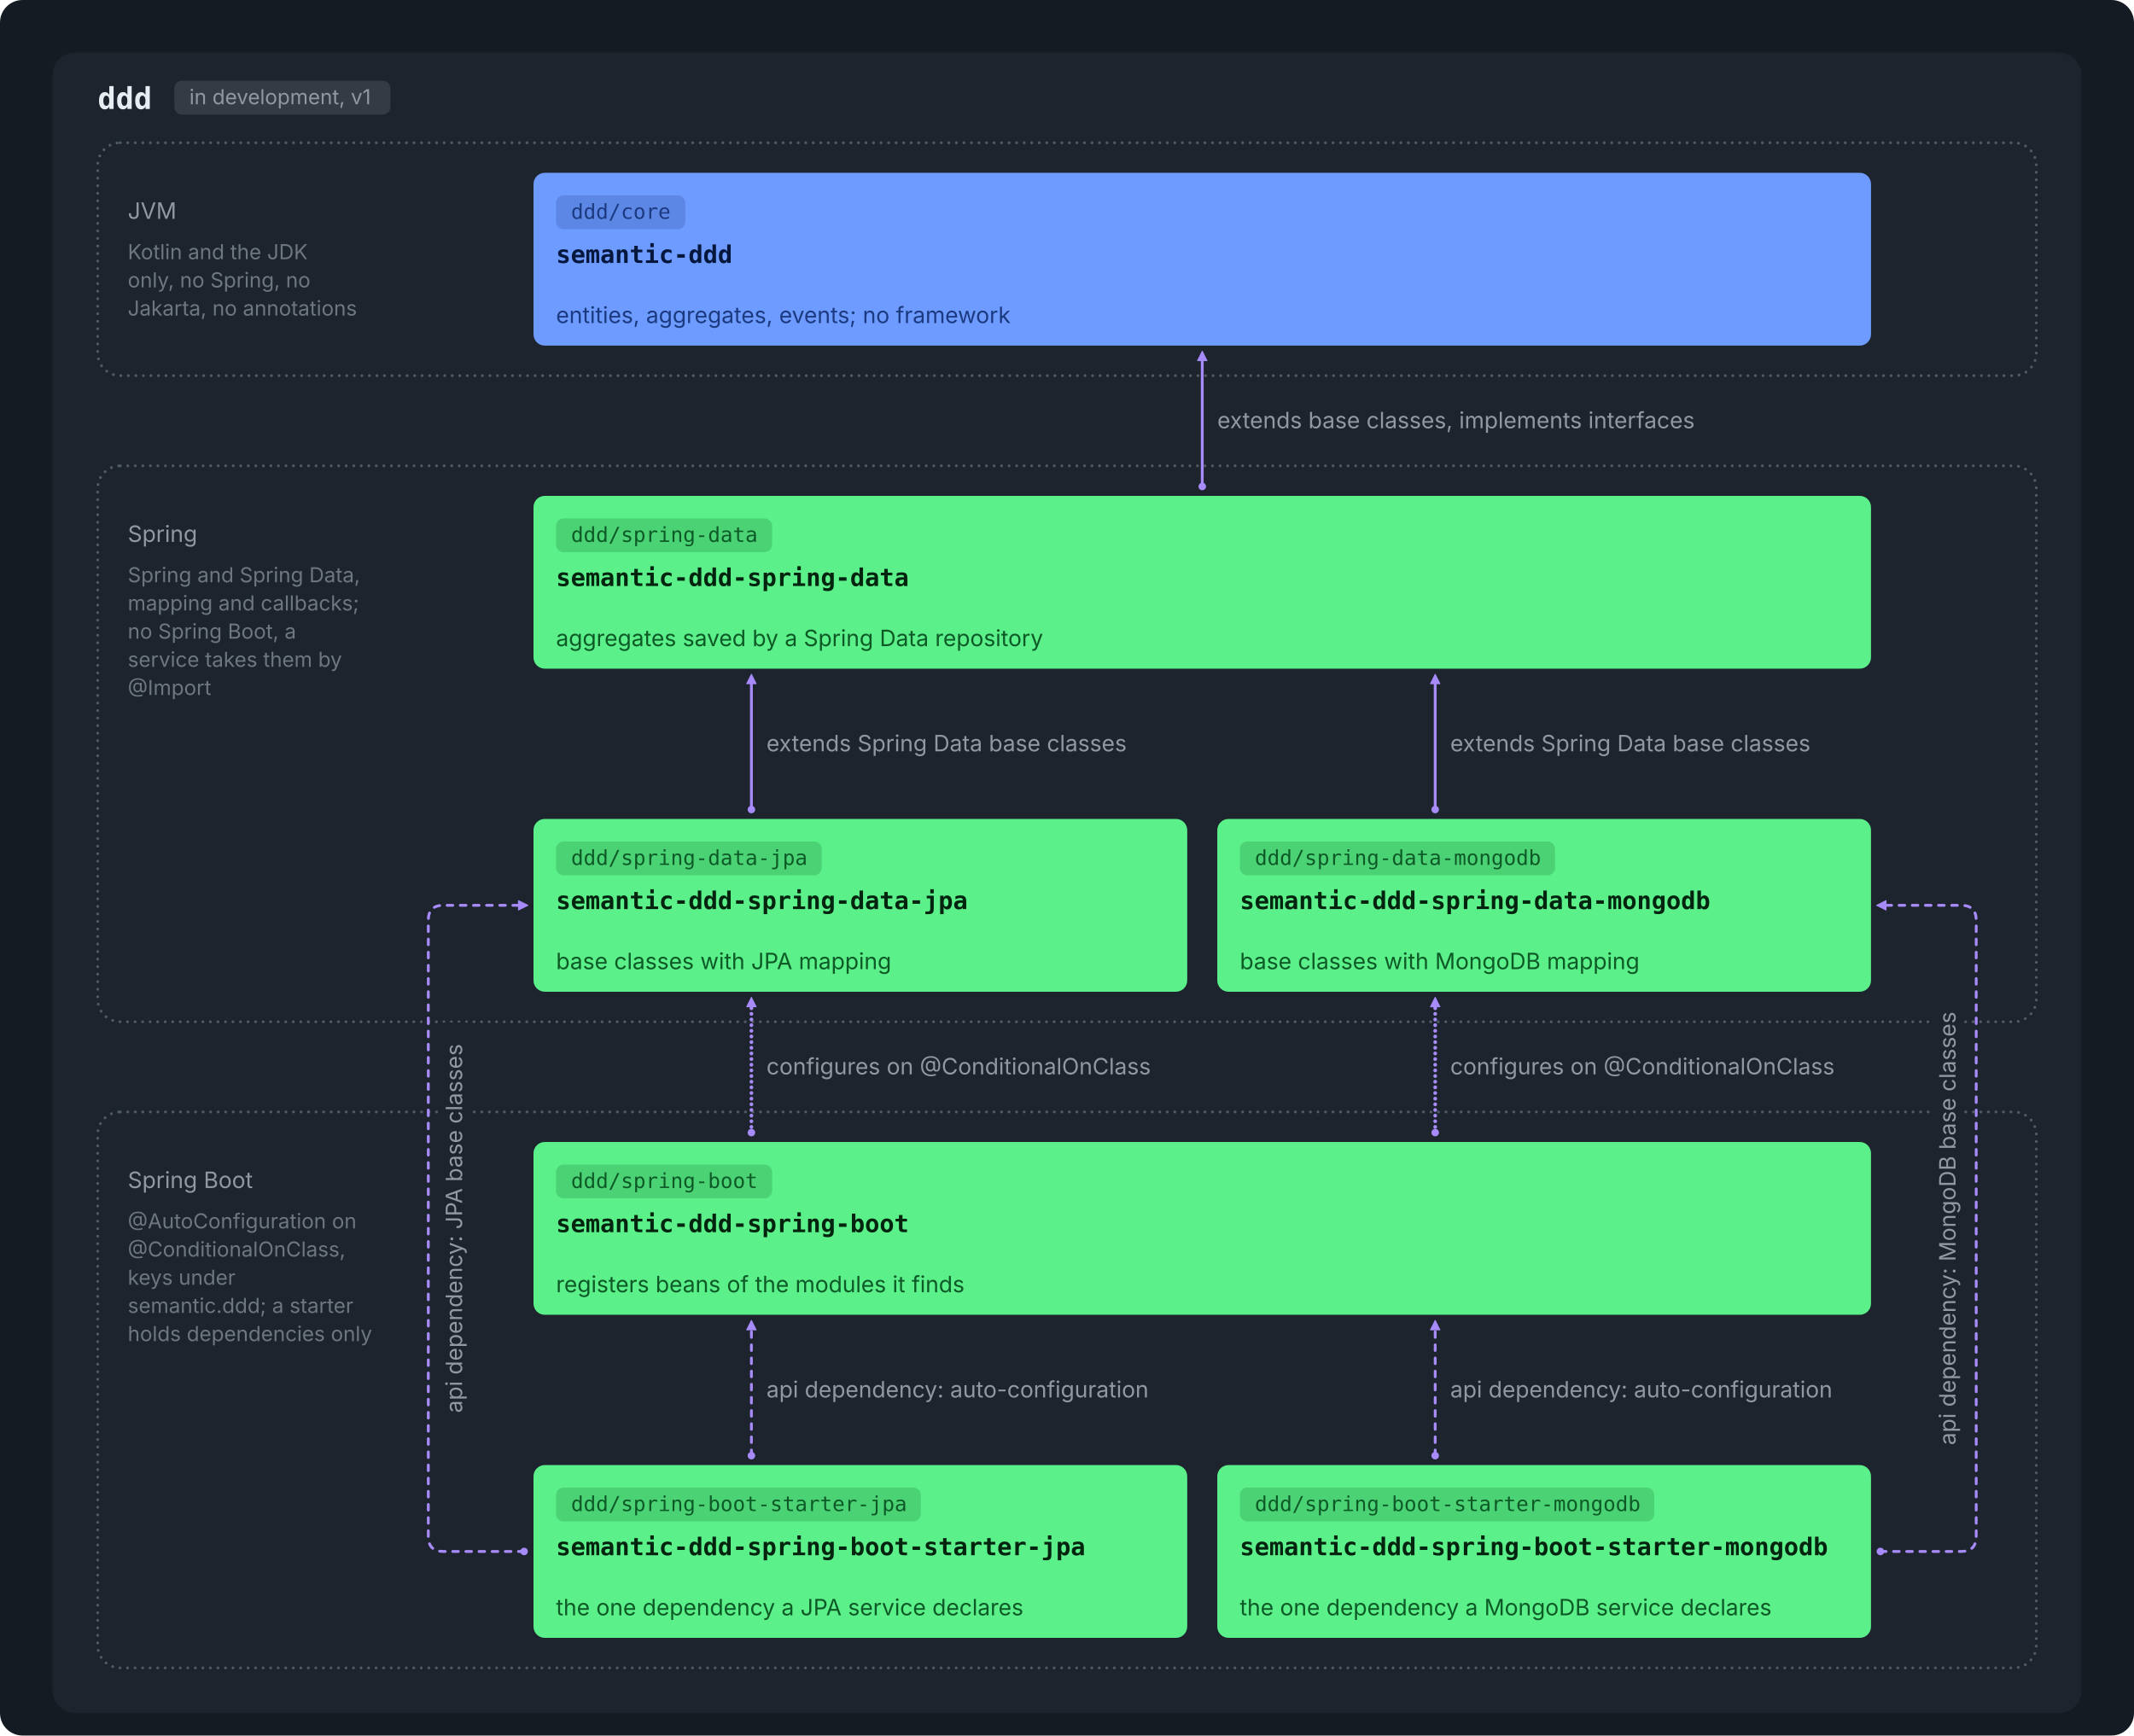
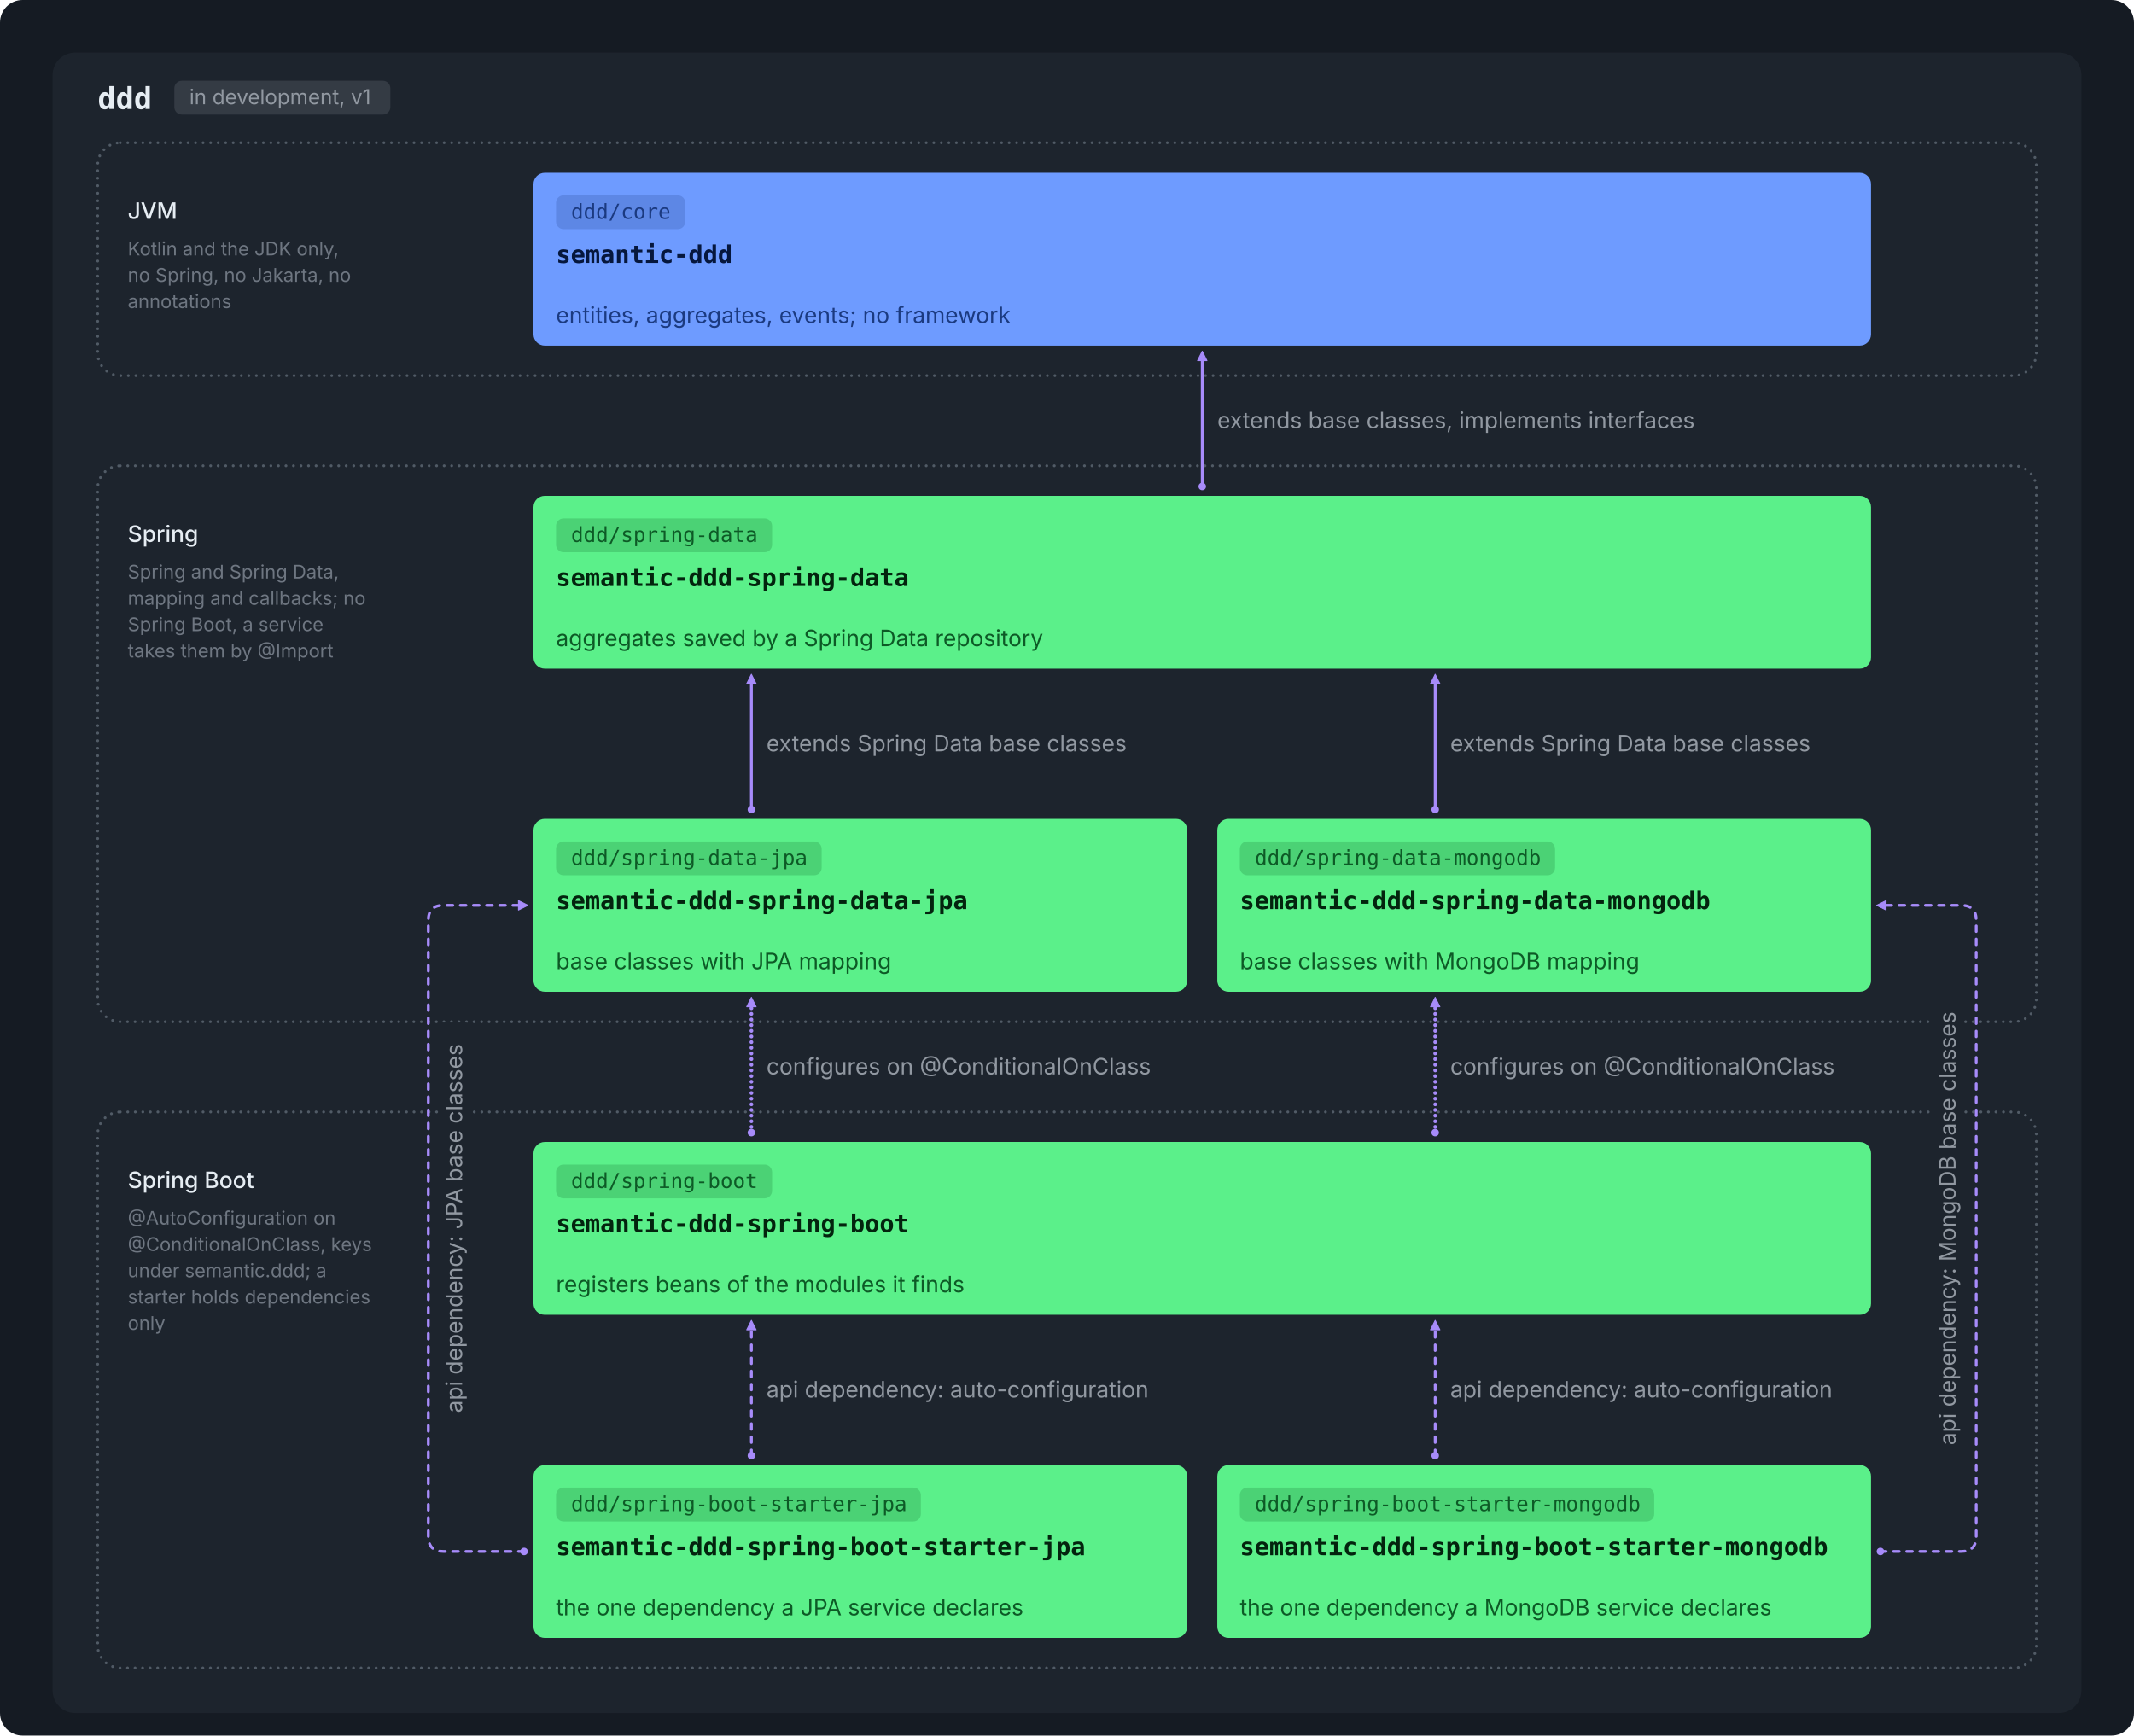
<svg xmlns="http://www.w3.org/2000/svg" viewBox="0 0 1136 924" width="1136" height="924" role="img">
  <rect width="1136" height="924" rx="12" fill="#151B23" />
  <g transform="translate(12,12)">
    <rect x="16.0" y="16.0" width="1080.0" height="884.0" rx="12" fill="#1D242D" />
    <text x="40.0" y="46.0" font-family="ui-monospace, SFMono-Regular, 'SF Mono', Menlo, Consolas, monospace" font-size="16" font-weight="600" fill="#E6EDF3" text-anchor="start">ddd</text>
    <rect x="80.8" y="31.0" width="115.0" height="18" rx="4" fill="#9198A1" fill-opacity="0.2" />
    <text x="88.8" y="43.5" font-family="-apple-system, BlinkMacSystemFont, 'Segoe UI', Inter, Helvetica, Arial, sans-serif" font-size="11" font-weight="400" fill="#9198A1" text-anchor="start">in development, v1</text>
    <rect x="40" y="64" width="1032" height="124" rx="12" fill="none" stroke="#515B66" stroke-width="1.5" stroke-linecap="round" stroke-dasharray="0.01 4" />
-     <text x="56.0" y="104.5" font-family="-apple-system, BlinkMacSystemFont, 'Segoe UI', Inter, Helvetica, Arial, sans-serif" font-size="12" font-weight="400" fill="#9198A1" text-anchor="start">JVM</text>
-     <text x="56.0" y="126.0" font-family="-apple-system, BlinkMacSystemFont, 'Segoe UI', Inter, Helvetica, Arial, sans-serif" font-size="11" font-weight="400" fill="#6E7681" text-anchor="start">Kotlin and the JDK</text>
-     <text x="56.0" y="141.0" font-family="-apple-system, BlinkMacSystemFont, 'Segoe UI', Inter, Helvetica, Arial, sans-serif" font-size="11" font-weight="400" fill="#6E7681" text-anchor="start">only, no Spring, no</text>
-     <text x="56.0" y="156.0" font-family="-apple-system, BlinkMacSystemFont, 'Segoe UI', Inter, Helvetica, Arial, sans-serif" font-size="11" font-weight="400" fill="#6E7681" text-anchor="start">Jakarta, no annotations</text>
+     <text x="56.0" y="104.5" font-family="-apple-system, BlinkMacSystemFont, 'Segoe UI', Inter, Helvetica, Arial, sans-serif" font-size="12" font-weight="500" fill="#E6EDF3" text-anchor="start">JVM</text>
+     <text x="56.0" y="124.0" font-family="-apple-system, BlinkMacSystemFont, 'Segoe UI', Inter, Helvetica, Arial, sans-serif" font-size="10" font-weight="400" fill="#6E7681" text-anchor="start">Kotlin and the JDK only,</text>
+     <text x="56.0" y="138.0" font-family="-apple-system, BlinkMacSystemFont, 'Segoe UI', Inter, Helvetica, Arial, sans-serif" font-size="10" font-weight="400" fill="#6E7681" text-anchor="start">no Spring, no Jakarta, no</text>
+     <text x="56.0" y="152.0" font-family="-apple-system, BlinkMacSystemFont, 'Segoe UI', Inter, Helvetica, Arial, sans-serif" font-size="10" font-weight="400" fill="#6E7681" text-anchor="start">annotations</text>
    <rect x="40" y="236" width="1032" height="296" rx="12" fill="none" stroke="#515B66" stroke-width="1.5" stroke-linecap="round" stroke-dasharray="0.01 4" />
-     <text x="56.0" y="276.5" font-family="-apple-system, BlinkMacSystemFont, 'Segoe UI', Inter, Helvetica, Arial, sans-serif" font-size="12" font-weight="400" fill="#9198A1" text-anchor="start">Spring</text>
-     <text x="56.0" y="298.0" font-family="-apple-system, BlinkMacSystemFont, 'Segoe UI', Inter, Helvetica, Arial, sans-serif" font-size="11" font-weight="400" fill="#6E7681" text-anchor="start">Spring and Spring Data,</text>
-     <text x="56.0" y="313.0" font-family="-apple-system, BlinkMacSystemFont, 'Segoe UI', Inter, Helvetica, Arial, sans-serif" font-size="11" font-weight="400" fill="#6E7681" text-anchor="start">mapping and callbacks;</text>
-     <text x="56.0" y="328.0" font-family="-apple-system, BlinkMacSystemFont, 'Segoe UI', Inter, Helvetica, Arial, sans-serif" font-size="11" font-weight="400" fill="#6E7681" text-anchor="start">no Spring Boot, a</text>
-     <text x="56.0" y="343.0" font-family="-apple-system, BlinkMacSystemFont, 'Segoe UI', Inter, Helvetica, Arial, sans-serif" font-size="11" font-weight="400" fill="#6E7681" text-anchor="start">service takes them by</text>
-     <text x="56.0" y="358.0" font-family="-apple-system, BlinkMacSystemFont, 'Segoe UI', Inter, Helvetica, Arial, sans-serif" font-size="11" font-weight="400" fill="#6E7681" text-anchor="start">@Import</text>
+     <text x="56.0" y="276.5" font-family="-apple-system, BlinkMacSystemFont, 'Segoe UI', Inter, Helvetica, Arial, sans-serif" font-size="12" font-weight="500" fill="#E6EDF3" text-anchor="start">Spring</text>
+     <text x="56.0" y="296.0" font-family="-apple-system, BlinkMacSystemFont, 'Segoe UI', Inter, Helvetica, Arial, sans-serif" font-size="10" font-weight="400" fill="#6E7681" text-anchor="start">Spring and Spring Data,</text>
+     <text x="56.0" y="310.0" font-family="-apple-system, BlinkMacSystemFont, 'Segoe UI', Inter, Helvetica, Arial, sans-serif" font-size="10" font-weight="400" fill="#6E7681" text-anchor="start">mapping and callbacks; no</text>
+     <text x="56.0" y="324.0" font-family="-apple-system, BlinkMacSystemFont, 'Segoe UI', Inter, Helvetica, Arial, sans-serif" font-size="10" font-weight="400" fill="#6E7681" text-anchor="start">Spring Boot, a service</text>
+     <text x="56.0" y="338.0" font-family="-apple-system, BlinkMacSystemFont, 'Segoe UI', Inter, Helvetica, Arial, sans-serif" font-size="10" font-weight="400" fill="#6E7681" text-anchor="start">takes them by @Import</text>
    <rect x="40" y="580" width="1032" height="296" rx="12" fill="none" stroke="#515B66" stroke-width="1.5" stroke-linecap="round" stroke-dasharray="0.01 4" />
-     <text x="56.0" y="620.5" font-family="-apple-system, BlinkMacSystemFont, 'Segoe UI', Inter, Helvetica, Arial, sans-serif" font-size="12" font-weight="400" fill="#9198A1" text-anchor="start">Spring Boot</text>
-     <text x="56.0" y="642.0" font-family="-apple-system, BlinkMacSystemFont, 'Segoe UI', Inter, Helvetica, Arial, sans-serif" font-size="11" font-weight="400" fill="#6E7681" text-anchor="start">@AutoConfiguration on</text>
-     <text x="56.0" y="657.0" font-family="-apple-system, BlinkMacSystemFont, 'Segoe UI', Inter, Helvetica, Arial, sans-serif" font-size="11" font-weight="400" fill="#6E7681" text-anchor="start">@ConditionalOnClass,</text>
-     <text x="56.0" y="672.0" font-family="-apple-system, BlinkMacSystemFont, 'Segoe UI', Inter, Helvetica, Arial, sans-serif" font-size="11" font-weight="400" fill="#6E7681" text-anchor="start">keys under</text>
-     <text x="56.0" y="687.0" font-family="-apple-system, BlinkMacSystemFont, 'Segoe UI', Inter, Helvetica, Arial, sans-serif" font-size="11" font-weight="400" fill="#6E7681" text-anchor="start">semantic.ddd; a starter</text>
-     <text x="56.0" y="702.0" font-family="-apple-system, BlinkMacSystemFont, 'Segoe UI', Inter, Helvetica, Arial, sans-serif" font-size="11" font-weight="400" fill="#6E7681" text-anchor="start">holds dependencies only</text>
+     <text x="56.0" y="620.5" font-family="-apple-system, BlinkMacSystemFont, 'Segoe UI', Inter, Helvetica, Arial, sans-serif" font-size="12" font-weight="500" fill="#E6EDF3" text-anchor="start">Spring Boot</text>
+     <text x="56.0" y="640.0" font-family="-apple-system, BlinkMacSystemFont, 'Segoe UI', Inter, Helvetica, Arial, sans-serif" font-size="10" font-weight="400" fill="#6E7681" text-anchor="start">@AutoConfiguration on</text>
+     <text x="56.0" y="654.0" font-family="-apple-system, BlinkMacSystemFont, 'Segoe UI', Inter, Helvetica, Arial, sans-serif" font-size="10" font-weight="400" fill="#6E7681" text-anchor="start">@ConditionalOnClass, keys</text>
+     <text x="56.0" y="668.0" font-family="-apple-system, BlinkMacSystemFont, 'Segoe UI', Inter, Helvetica, Arial, sans-serif" font-size="10" font-weight="400" fill="#6E7681" text-anchor="start">under semantic.ddd; a</text>
+     <text x="56.0" y="682.0" font-family="-apple-system, BlinkMacSystemFont, 'Segoe UI', Inter, Helvetica, Arial, sans-serif" font-size="10" font-weight="400" fill="#6E7681" text-anchor="start">starter holds dependencies</text>
+     <text x="56.0" y="696.0" font-family="-apple-system, BlinkMacSystemFont, 'Segoe UI', Inter, Helvetica, Arial, sans-serif" font-size="10" font-weight="400" fill="#6E7681" text-anchor="start">only</text>
    <rect x="272.0" y="80.0" width="712.0" height="92.0" rx="6" fill="#6E9BFF" />
    <rect x="284.0" y="92.0" width="68.8" height="18" rx="4" fill="#1B3A80" fill-opacity="0.2" />
    <text x="292.0" y="104.5" font-family="ui-monospace, SFMono-Regular, 'SF Mono', Menlo, Consolas, monospace" font-size="11" font-weight="400" fill="#1B3A80" text-anchor="start">ddd/core</text>
    <text x="284.0" y="128.0" font-family="ui-monospace, SFMono-Regular, 'SF Mono', Menlo, Consolas, monospace" font-size="13" font-weight="600" fill="#06173D" text-anchor="start">semantic-ddd</text>
    <text x="284.0" y="160.0" font-family="-apple-system, BlinkMacSystemFont, 'Segoe UI', Inter, Helvetica, Arial, sans-serif" font-size="12" font-weight="400" fill="#1B3A80" text-anchor="start">entities, aggregates, events; no framework</text>
    <rect x="272.0" y="252.0" width="712.0" height="92.0" rx="6" fill="#5BF08A" />
    <rect x="284.0" y="264.0" width="115.0" height="18" rx="4" fill="#0D5A26" fill-opacity="0.2" />
    <text x="292.0" y="276.5" font-family="ui-monospace, SFMono-Regular, 'SF Mono', Menlo, Consolas, monospace" font-size="11" font-weight="400" fill="#0D5A26" text-anchor="start">ddd/spring-data</text>
    <text x="284.0" y="300.0" font-family="ui-monospace, SFMono-Regular, 'SF Mono', Menlo, Consolas, monospace" font-size="13" font-weight="600" fill="#03240E" text-anchor="start">semantic-ddd-spring-data</text>
    <text x="284.0" y="332.0" font-family="-apple-system, BlinkMacSystemFont, 'Segoe UI', Inter, Helvetica, Arial, sans-serif" font-size="12" font-weight="400" fill="#0D5A26" text-anchor="start">aggregates saved by a Spring Data repository</text>
    <rect x="272.0" y="424.0" width="348.0" height="92.0" rx="6" fill="#5BF08A" />
    <rect x="284.0" y="436.0" width="141.4" height="18" rx="4" fill="#0D5A26" fill-opacity="0.2" />
    <text x="292.0" y="448.5" font-family="ui-monospace, SFMono-Regular, 'SF Mono', Menlo, Consolas, monospace" font-size="11" font-weight="400" fill="#0D5A26" text-anchor="start">ddd/spring-data-jpa</text>
    <text x="284.0" y="472.0" font-family="ui-monospace, SFMono-Regular, 'SF Mono', Menlo, Consolas, monospace" font-size="13" font-weight="600" fill="#03240E" text-anchor="start">semantic-ddd-spring-data-jpa</text>
    <text x="284.0" y="504.0" font-family="-apple-system, BlinkMacSystemFont, 'Segoe UI', Inter, Helvetica, Arial, sans-serif" font-size="12" font-weight="400" fill="#0D5A26" text-anchor="start">base classes with JPA mapping</text>
    <rect x="636.0" y="424.0" width="348.0" height="92.0" rx="6" fill="#5BF08A" />
    <rect x="648.0" y="436.0" width="167.8" height="18" rx="4" fill="#0D5A26" fill-opacity="0.2" />
    <text x="656.0" y="448.5" font-family="ui-monospace, SFMono-Regular, 'SF Mono', Menlo, Consolas, monospace" font-size="11" font-weight="400" fill="#0D5A26" text-anchor="start">ddd/spring-data-mongodb</text>
    <text x="648.0" y="472.0" font-family="ui-monospace, SFMono-Regular, 'SF Mono', Menlo, Consolas, monospace" font-size="13" font-weight="600" fill="#03240E" text-anchor="start">semantic-ddd-spring-data-mongodb</text>
    <text x="648.0" y="504.0" font-family="-apple-system, BlinkMacSystemFont, 'Segoe UI', Inter, Helvetica, Arial, sans-serif" font-size="12" font-weight="400" fill="#0D5A26" text-anchor="start">base classes with MongoDB mapping</text>
    <rect x="272.0" y="596.0" width="712.0" height="92.0" rx="6" fill="#5BF08A" />
    <rect x="284.0" y="608.0" width="115.0" height="18" rx="4" fill="#0D5A26" fill-opacity="0.2" />
    <text x="292.0" y="620.5" font-family="ui-monospace, SFMono-Regular, 'SF Mono', Menlo, Consolas, monospace" font-size="11" font-weight="400" fill="#0D5A26" text-anchor="start">ddd/spring-boot</text>
    <text x="284.0" y="644.0" font-family="ui-monospace, SFMono-Regular, 'SF Mono', Menlo, Consolas, monospace" font-size="13" font-weight="600" fill="#03240E" text-anchor="start">semantic-ddd-spring-boot</text>
    <text x="284.0" y="676.0" font-family="-apple-system, BlinkMacSystemFont, 'Segoe UI', Inter, Helvetica, Arial, sans-serif" font-size="12" font-weight="400" fill="#0D5A26" text-anchor="start">registers beans of the modules it finds</text>
    <rect x="272.0" y="768.0" width="348.0" height="92.0" rx="6" fill="#5BF08A" />
    <rect x="284.0" y="780.0" width="194.2" height="18" rx="4" fill="#0D5A26" fill-opacity="0.2" />
    <text x="292.0" y="792.5" font-family="ui-monospace, SFMono-Regular, 'SF Mono', Menlo, Consolas, monospace" font-size="11" font-weight="400" fill="#0D5A26" text-anchor="start">ddd/spring-boot-starter-jpa</text>
    <text x="284.0" y="816.0" font-family="ui-monospace, SFMono-Regular, 'SF Mono', Menlo, Consolas, monospace" font-size="13" font-weight="600" fill="#03240E" text-anchor="start">semantic-ddd-spring-boot-starter-jpa</text>
    <text x="284.0" y="848.0" font-family="-apple-system, BlinkMacSystemFont, 'Segoe UI', Inter, Helvetica, Arial, sans-serif" font-size="12" font-weight="400" fill="#0D5A26" text-anchor="start">the one dependency a JPA service declares</text>
    <rect x="636.0" y="768.0" width="348.0" height="92.0" rx="6" fill="#5BF08A" />
    <rect x="648.0" y="780.0" width="220.6" height="18" rx="4" fill="#0D5A26" fill-opacity="0.2" />
    <text x="656.0" y="792.5" font-family="ui-monospace, SFMono-Regular, 'SF Mono', Menlo, Consolas, monospace" font-size="11" font-weight="400" fill="#0D5A26" text-anchor="start">ddd/spring-boot-starter-mongodb</text>
    <text x="648.0" y="816.0" font-family="ui-monospace, SFMono-Regular, 'SF Mono', Menlo, Consolas, monospace" font-size="13" font-weight="600" fill="#03240E" text-anchor="start">semantic-ddd-spring-boot-starter-mongodb</text>
    <text x="648.0" y="848.0" font-family="-apple-system, BlinkMacSystemFont, 'Segoe UI', Inter, Helvetica, Arial, sans-serif" font-size="12" font-weight="400" fill="#0D5A26" text-anchor="start">the one dependency a MongoDB service declares</text>
    <circle cx="628.0" cy="247" r="2" fill="#A78BFA" />
    <path d="M628.0,175 L630.5,180.0 L625.5,180.0 Z" fill="#A78BFA" stroke="#A78BFA" stroke-width="0.5" stroke-linejoin="round" />
    <path d="M628.0,247 L628.0,180" stroke="#A78BFA" stroke-width="1.5" fill="none" stroke-linecap="round" stroke-linejoin="round" />
    <circle cx="388.0" cy="419" r="2" fill="#A78BFA" />
    <path d="M388.0,347 L390.5,352.0 L385.5,352.0 Z" fill="#A78BFA" stroke="#A78BFA" stroke-width="0.5" stroke-linejoin="round" />
    <path d="M388.0,419 L388.0,352" stroke="#A78BFA" stroke-width="1.5" fill="none" stroke-linecap="round" stroke-linejoin="round" />
    <circle cx="752.0" cy="419" r="2" fill="#A78BFA" />
    <path d="M752.0,347 L754.5,352.0 L749.5,352.0 Z" fill="#A78BFA" stroke="#A78BFA" stroke-width="0.5" stroke-linejoin="round" />
    <path d="M752.0,419 L752.0,352" stroke="#A78BFA" stroke-width="1.5" fill="none" stroke-linecap="round" stroke-linejoin="round" />
    <circle cx="388.0" cy="591" r="2" fill="#A78BFA" />
    <path d="M388.0,519 L390.5,524.0 L385.5,524.0 Z" fill="#A78BFA" stroke="#A78BFA" stroke-width="0.5" stroke-linejoin="round" />
    <path d="M388.0,591 L388.0,524" stroke="#A78BFA" stroke-width="2" fill="none" stroke-linecap="round" stroke-linejoin="round" stroke-dasharray="0.01 3" />
    <circle cx="752.0" cy="591" r="2" fill="#A78BFA" />
    <path d="M752.0,519 L754.5,524.0 L749.5,524.0 Z" fill="#A78BFA" stroke="#A78BFA" stroke-width="0.5" stroke-linejoin="round" />
    <path d="M752.0,591 L752.0,524" stroke="#A78BFA" stroke-width="2" fill="none" stroke-linecap="round" stroke-linejoin="round" stroke-dasharray="0.01 3" />
    <circle cx="388.0" cy="763" r="2" fill="#A78BFA" />
    <path d="M388.0,691 L390.5,696.0 L385.5,696.0 Z" fill="#A78BFA" stroke="#A78BFA" stroke-width="0.5" stroke-linejoin="round" />
    <path d="M388.0,763 L388.0,696" stroke="#A78BFA" stroke-width="1.5" fill="none" stroke-linecap="round" stroke-linejoin="round" stroke-dasharray="3 4" />
    <circle cx="752.0" cy="763" r="2" fill="#A78BFA" />
    <path d="M752.0,691 L754.5,696.0 L749.5,696.0 Z" fill="#A78BFA" stroke="#A78BFA" stroke-width="0.5" stroke-linejoin="round" />
    <path d="M752.0,763 L752.0,696" stroke="#A78BFA" stroke-width="1.5" fill="none" stroke-linecap="round" stroke-linejoin="round" stroke-dasharray="3 4" />
    <circle cx="267" cy="814.0" r="2" fill="#A78BFA" />
    <path d="M269,470.0 L264.0,472.5 L264.0,467.5 Z" fill="#A78BFA" stroke="#A78BFA" stroke-width="0.5" stroke-linejoin="round" />
    <path d="M267,814.0 L224,814.0 Q216,814.0 216,806.0 L216,478.0 Q216,470.0 224,470.0 L264,470.0" stroke="#A78BFA" stroke-width="1.5" fill="none" stroke-linecap="round" stroke-linejoin="round" stroke-dasharray="3 4" />
    <circle cx="989" cy="814.0" r="2" fill="#A78BFA" />
    <path d="M987,470.0 L992.0,467.5 L992.0,472.5 Z" fill="#A78BFA" stroke="#A78BFA" stroke-width="0.5" stroke-linejoin="round" />
    <path d="M989,814.0 L1032,814.0 Q1040,814.0 1040,806.0 L1040,478.0 Q1040,470.0 1032,470.0 L992,470.0" stroke="#A78BFA" stroke-width="1.5" fill="none" stroke-linecap="round" stroke-linejoin="round" stroke-dasharray="3 4" />
    <text x="636.0" y="216.0" font-family="-apple-system, BlinkMacSystemFont, 'Segoe UI', Inter, Helvetica, Arial, sans-serif" font-size="12" font-weight="400" fill="#9198A1" text-anchor="start">extends base classes, implements interfaces</text>
    <text x="396.0" y="388.0" font-family="-apple-system, BlinkMacSystemFont, 'Segoe UI', Inter, Helvetica, Arial, sans-serif" font-size="12" font-weight="400" fill="#9198A1" text-anchor="start">extends Spring Data base classes</text>
    <text x="760.0" y="388.0" font-family="-apple-system, BlinkMacSystemFont, 'Segoe UI', Inter, Helvetica, Arial, sans-serif" font-size="12" font-weight="400" fill="#9198A1" text-anchor="start">extends Spring Data base classes</text>
    <text x="396.0" y="560.0" font-family="-apple-system, BlinkMacSystemFont, 'Segoe UI', Inter, Helvetica, Arial, sans-serif" font-size="12" font-weight="400" fill="#9198A1" text-anchor="start">configures on @ConditionalOnClass</text>
    <text x="760.0" y="560.0" font-family="-apple-system, BlinkMacSystemFont, 'Segoe UI', Inter, Helvetica, Arial, sans-serif" font-size="12" font-weight="400" fill="#9198A1" text-anchor="start">configures on @ConditionalOnClass</text>
    <text x="396.0" y="732.0" font-family="-apple-system, BlinkMacSystemFont, 'Segoe UI', Inter, Helvetica, Arial, sans-serif" font-size="12" font-weight="400" fill="#9198A1" text-anchor="start">api dependency: auto-configuration</text>
    <text x="760.0" y="732.0" font-family="-apple-system, BlinkMacSystemFont, 'Segoe UI', Inter, Helvetica, Arial, sans-serif" font-size="12" font-weight="400" fill="#9198A1" text-anchor="start">api dependency: auto-configuration</text>
    <g transform="rotate(-90 234 642.0)">
      <rect x="124.4" y="630.0" width="219.2" height="16.0" rx="2" fill="#1D242D" />
      <text x="234.0" y="642.0" font-family="-apple-system, BlinkMacSystemFont, 'Segoe UI', Inter, Helvetica, Arial, sans-serif" font-size="12" font-weight="400" fill="#9198A1" text-anchor="middle">api dependency: JPA base classes</text>
    </g>
    <g transform="rotate(-90 1029 642.0)">
      <rect x="906.2" y="630.0" width="245.6" height="16.0" rx="2" fill="#1D242D" />
      <text x="1029.0" y="642.0" font-family="-apple-system, BlinkMacSystemFont, 'Segoe UI', Inter, Helvetica, Arial, sans-serif" font-size="12" font-weight="400" fill="#9198A1" text-anchor="middle">api dependency: MongoDB base classes</text>
    </g>
  </g>
</svg>
